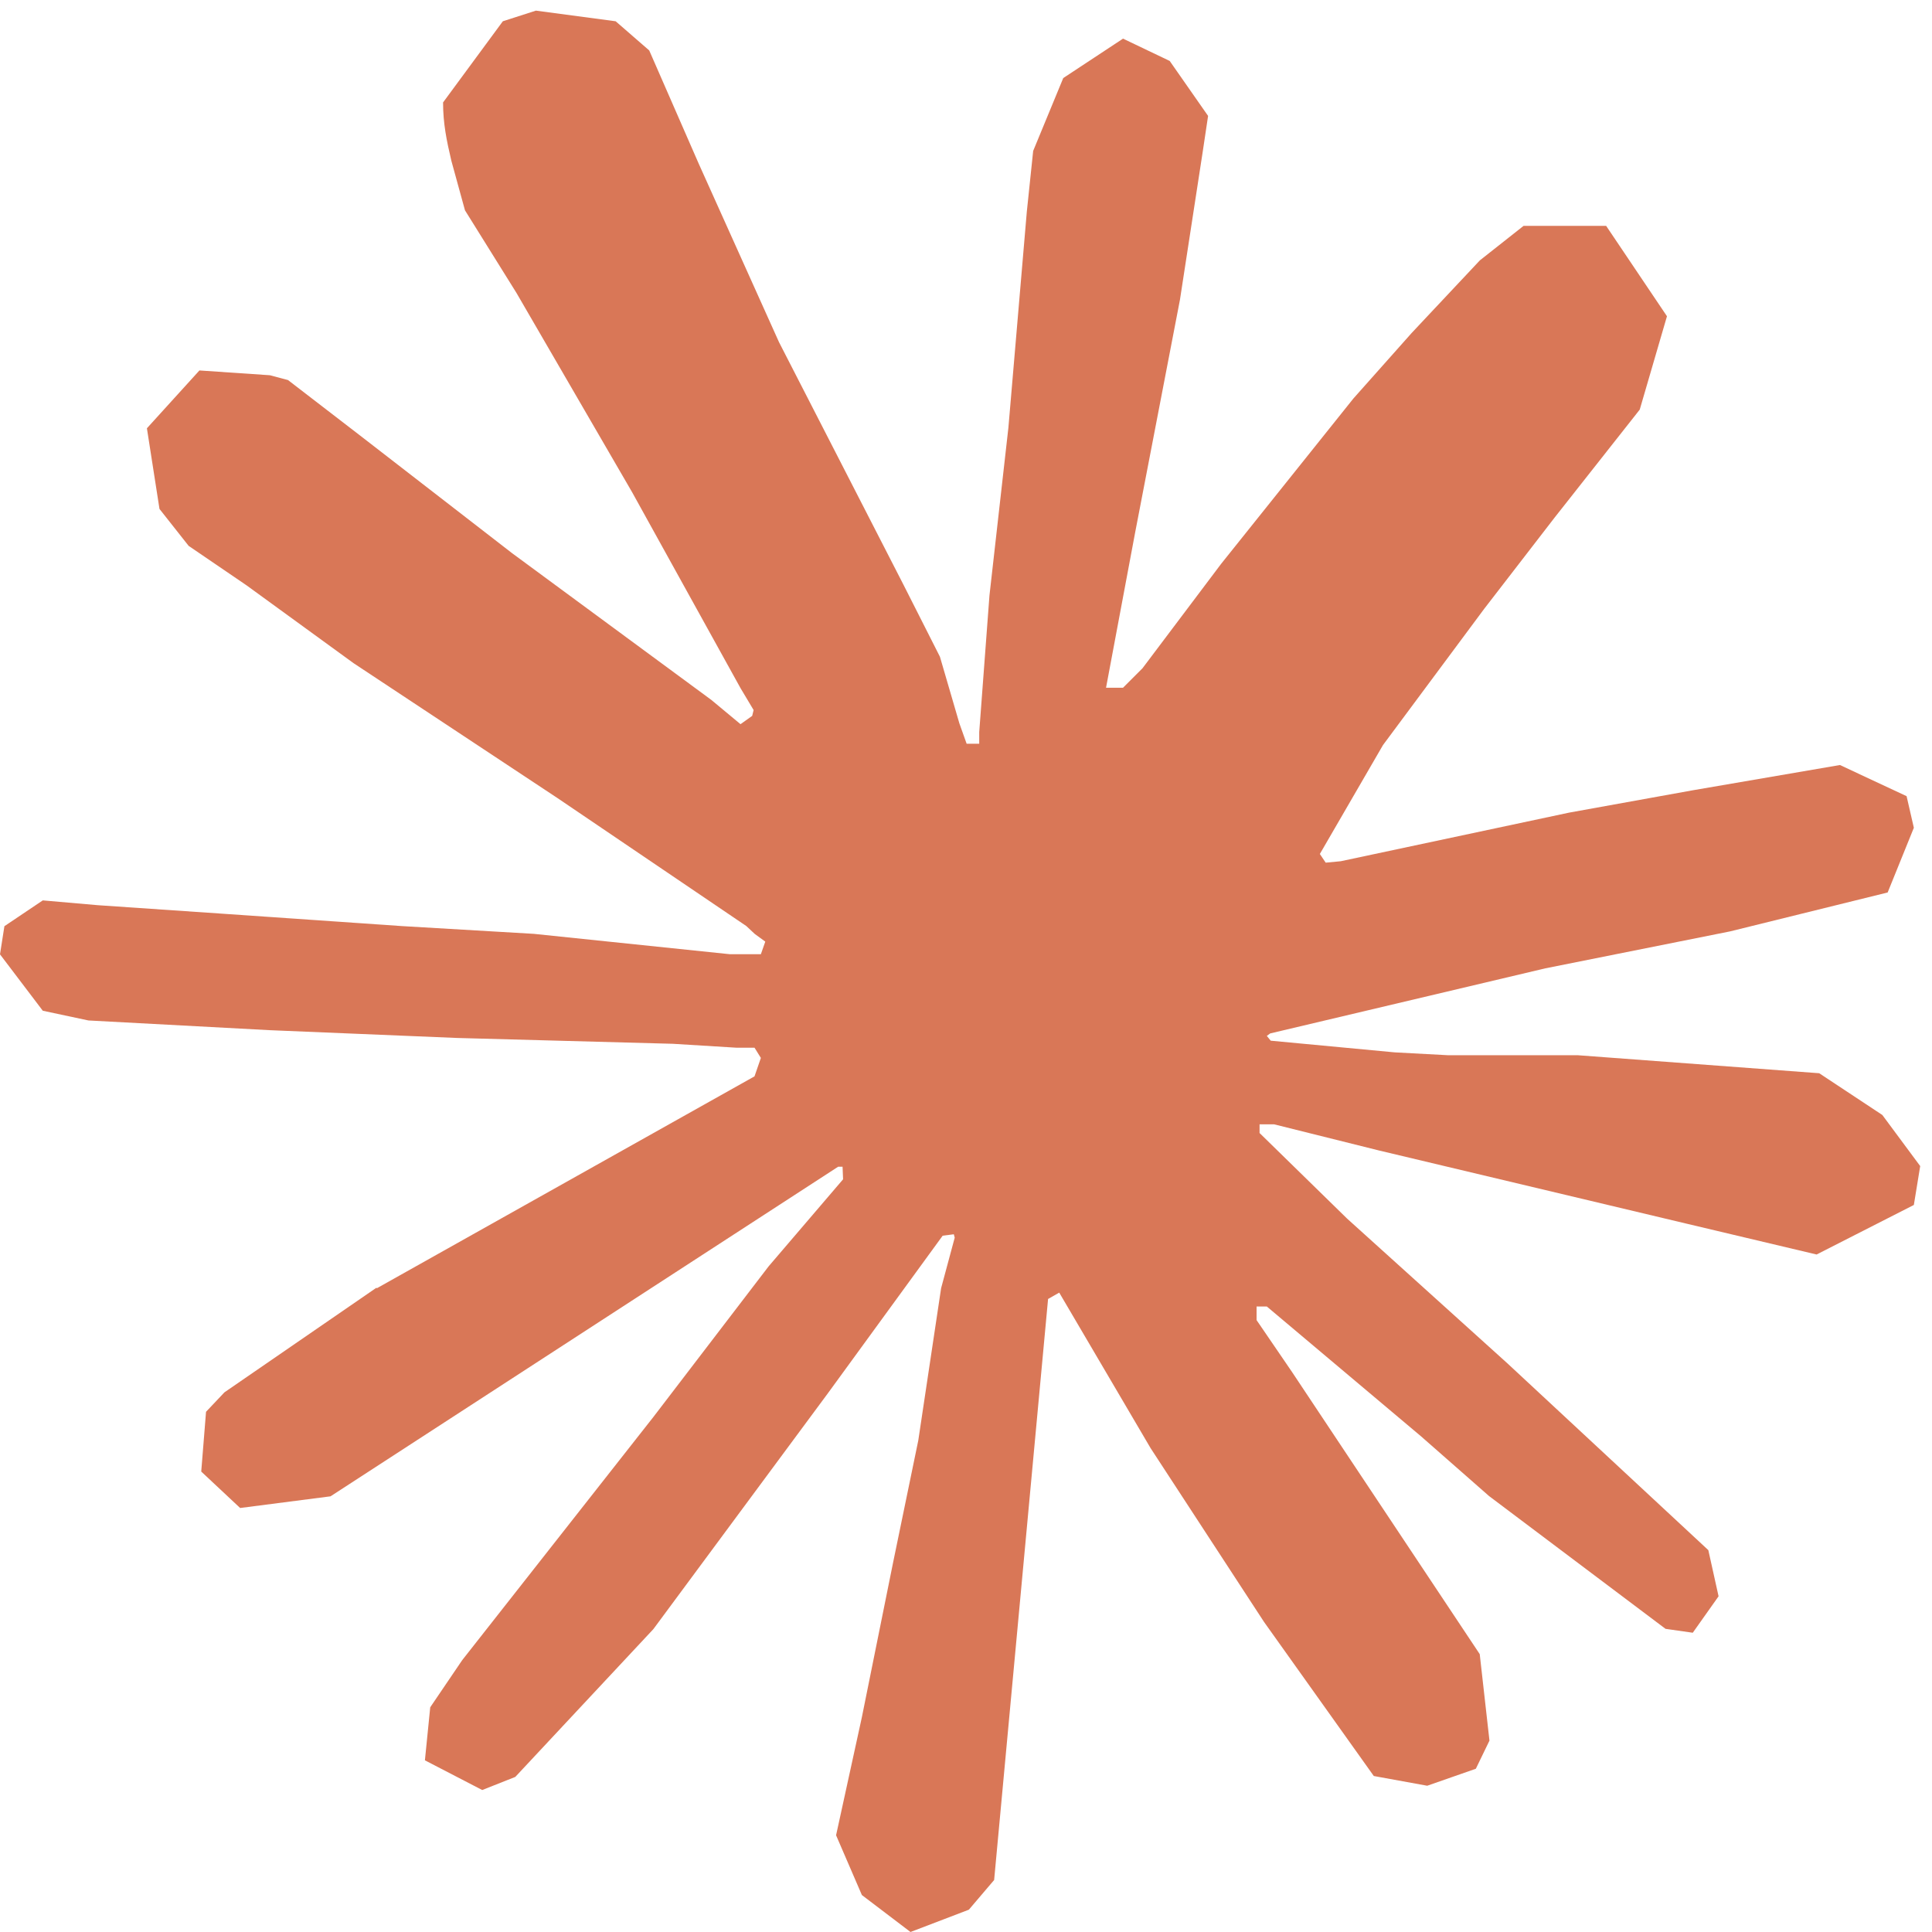
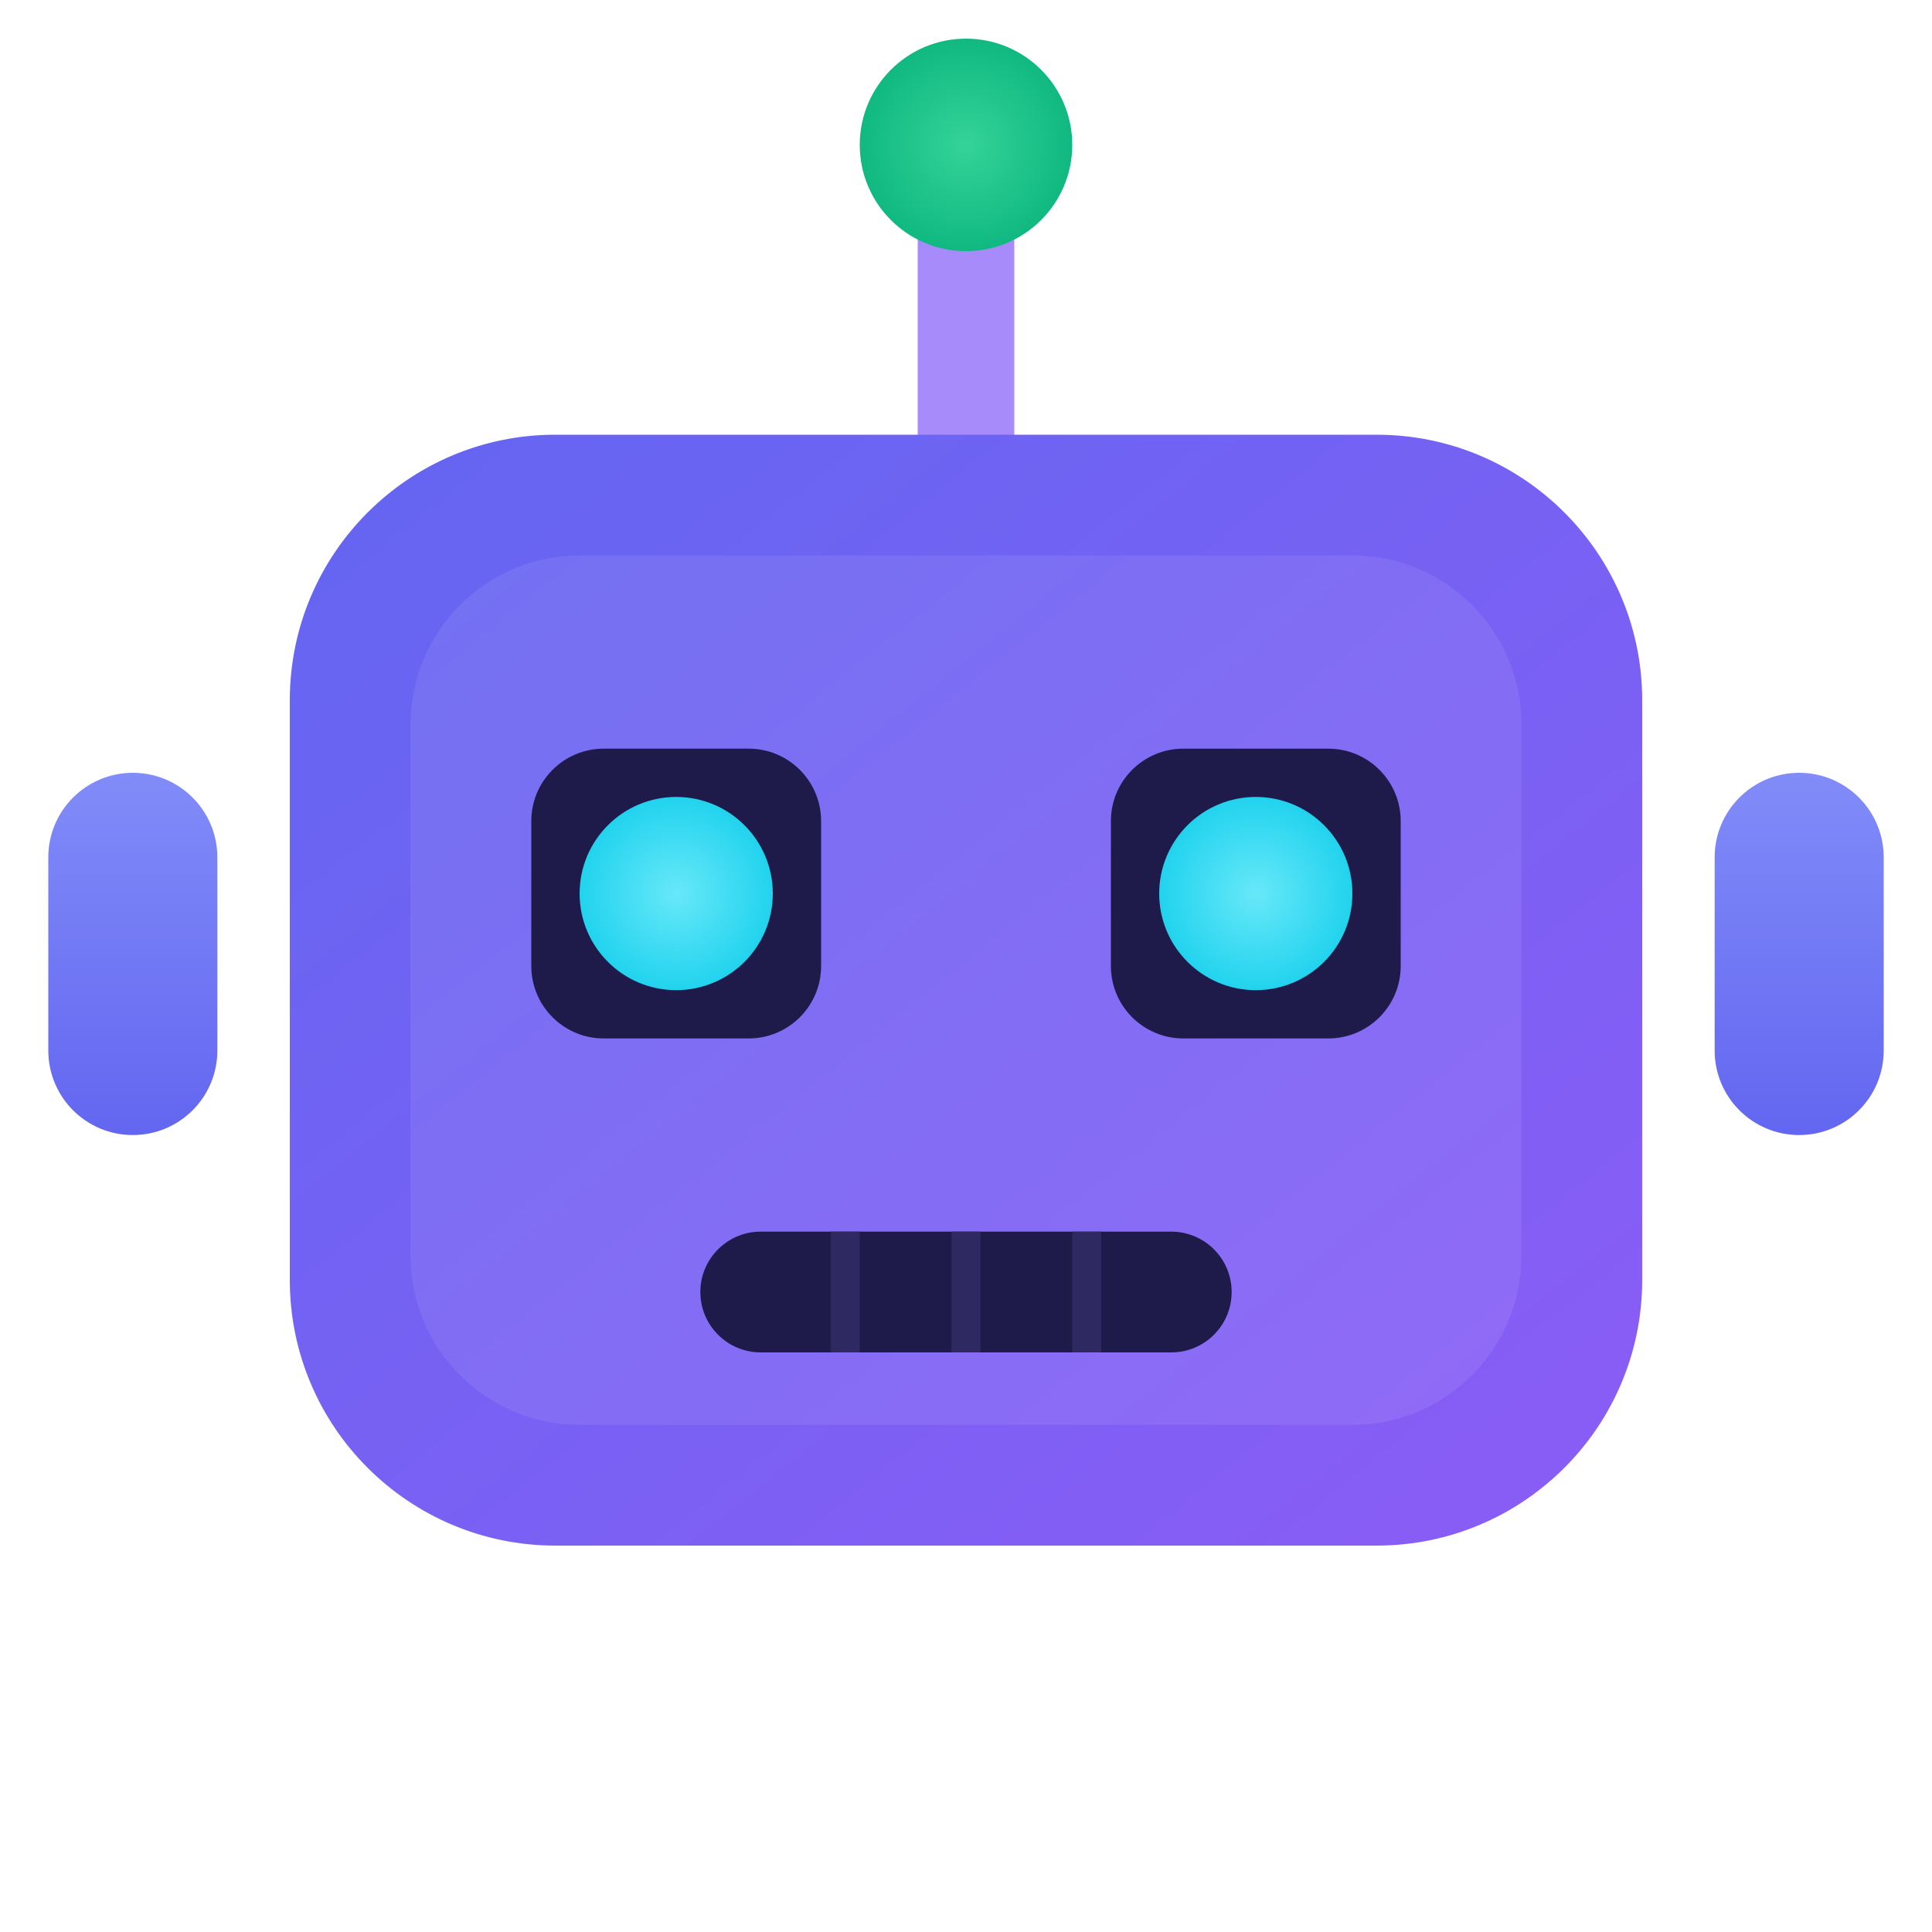
- <svg xmlns="http://www.w3.org/2000/svg" width="40" height="40" viewBox="0 0 1200 1200">
-   <path fill="#d97757" d="M 233.96 800.215 L 468.644 668.537 L 472.591 657.101 L 468.644 650.738 L 457.208 650.738 L 417.987 648.322 L 283.893 644.698 L 167.597 639.866 L 54.926 633.826 L 26.577 627.785 L 0 592.752 L 2.738 575.275 L 26.577 559.248 L 60.725 562.228 L 136.188 567.383 L 249.423 575.195 L 331.57 580.027 L 453.262 592.671 L 472.591 592.671 L 475.329 584.859 L 468.725 580.027 L 463.571 575.195 L 346.389 495.785 L 219.544 411.866 L 153.101 363.544 L 117.181 339.06 L 99.06 316.107 L 91.248 266.014 L 123.866 230.094 L 167.678 233.074 L 178.873 236.054 L 223.248 270.201 L 318.04 343.57 L 441.826 434.738 L 459.946 449.799 L 467.195 444.644 L 468.081 441.02 L 459.946 427.409 L 392.617 305.718 L 320.779 181.933 L 288.805 130.631 L 280.349 99.866 C 277.369 87.221 275.195 76.591 275.195 63.624 L 312.322 13.208 L 332.859 6.604 L 382.389 13.208 L 403.248 31.329 L 434.014 101.718 L 483.866 212.537 L 561.181 363.221 L 583.812 407.919 L 595.893 449.315 L 600.403 461.96 L 608.215 461.96 L 608.215 454.712 L 614.577 369.826 L 626.336 265.611 L 637.772 131.517 L 641.718 93.745 L 660.403 48.483 L 697.53 24 L 726.524 37.852 L 750.363 72 L 747.06 94.067 L 732.886 186.201 L 705.101 330.524 L 686.98 427.168 L 697.53 427.168 L 709.611 415.087 L 758.497 350.175 L 840.644 247.49 L 876.886 206.738 L 919.168 161.718 L 946.309 140.295 L 997.611 140.295 L 1035.383 196.43 L 1018.47 254.416 L 965.638 321.423 L 921.826 378.202 L 859.007 462.765 L 819.785 530.416 L 823.409 535.812 L 832.752 534.926 L 974.658 504.725 L 1051.329 490.873 L 1142.819 475.168 L 1184.215 494.497 L 1188.725 514.148 L 1172.456 554.336 L 1074.604 578.497 L 959.839 601.45 L 788.94 641.879 L 786.846 643.409 L 789.262 646.389 L 866.255 653.638 L 899.195 655.409 L 979.812 655.409 L 1129.933 666.604 L 1169.154 692.537 L 1192.671 724.269 L 1188.725 748.43 L 1128.322 779.195 L 1046.819 759.866 L 856.591 714.604 L 791.356 698.336 L 782.336 698.336 L 782.336 703.732 L 836.698 756.886 L 936.322 846.846 L 1061.074 962.819 L 1067.436 991.49 L 1051.409 1014.121 L 1034.497 1011.705 L 924.886 929.235 L 882.604 892.108 L 786.846 811.49 L 780.483 811.49 L 780.483 819.946 L 802.55 852.242 L 919.087 1027.409 L 925.128 1081.128 L 916.671 1098.604 L 886.47 1109.154 L 853.289 1103.114 L 785.074 1007.356 L 714.685 899.517 L 657.906 802.872 L 650.98 806.819 L 617.477 1167.705 L 601.772 1186.148 L 565.53 1200 L 535.329 1177.047 L 519.302 1139.92 L 535.329 1066.551 L 554.658 970.792 L 570.362 894.685 L 584.537 800.134 L 592.993 768.725 L 592.43 766.631 L 585.503 767.517 L 514.228 865.369 L 405.826 1011.866 L 320.054 1103.678 L 299.517 1111.812 L 263.92 1093.369 L 267.221 1060.43 L 287.114 1031.114 L 405.826 880.107 L 477.423 786.524 L 523.651 732.483 L 523.329 724.671 L 520.591 724.671 L 205.289 929.396 L 149.154 936.644 L 124.993 914.014 L 127.973 876.886 L 139.409 864.805 L 234.201 799.57 L 233.879 799.893 Z" />
+ <svg xmlns="http://www.w3.org/2000/svg" width="40" height="40" viewBox="0 0 40 40" fill="none">
+   <defs>
+     <linearGradient id="headGrad" x1="0" y1="0" x2="1" y2="1">
+       <stop offset="0%" stop-color="#6366F1" />
+       <stop offset="100%" stop-color="#8B5CF6" />
+     </linearGradient>
+     <radialGradient id="antennaGlow" cx="0.5" cy="0.5" r="0.5">
+       <stop offset="0%" stop-color="#34D399" />
+       <stop offset="100%" stop-color="#10B981" />
+     </radialGradient>
+     <radialGradient id="eyeGlow" cx="0.5" cy="0.5" r="0.5">
+       <stop offset="0%" stop-color="#67E8F9" />
+       <stop offset="100%" stop-color="#22D3EE" />
+     </radialGradient>
+     <linearGradient id="earGrad" x1="0" y1="0" x2="0" y2="1">
+       <stop offset="0%" stop-color="#818CF8" />
+       <stop offset="100%" stop-color="#6366F1" />
+     </linearGradient>
+   </defs>
+   <line x1="20" y1="4.5" x2="20" y2="9" stroke="#A78BFA" stroke-width="2" stroke-linecap="round" />
+   <circle cx="20" cy="3" r="2.2" fill="url(#antennaGlow)" />
+   <rect x="1" y="16" width="3.5" height="7.5" rx="1.75" fill="url(#earGrad)" />
+   <rect x="35.5" y="16" width="3.5" height="7.5" rx="1.75" fill="url(#earGrad)" />
+   <rect x="6" y="9" width="28" height="23" rx="5.5" ry="5.5" fill="url(#headGrad)" />
+   <rect x="8.5" y="11.5" width="23" height="18" rx="3.5" ry="3.5" fill="rgba(255,255,255,0.08)" />
+   <rect x="11" y="15.5" width="6" height="6" rx="1.5" fill="#1E1B4B" />
+   <rect x="23" y="15.5" width="6" height="6" rx="1.5" fill="#1E1B4B" />
+   <circle cx="14" cy="18.5" r="2" fill="url(#eyeGlow)" />
+   <circle cx="26" cy="18.5" r="2" fill="url(#eyeGlow)" />
+   <rect x="14.5" y="25.5" width="11" height="2.5" rx="1.25" fill="#1E1B4B" />
+   <line x1="17.5" y1="25.5" x2="17.5" y2="28" stroke="#2E2960" stroke-width="0.6" />
+   <line x1="20" y1="25.5" x2="20" y2="28" stroke="#2E2960" stroke-width="0.6" />
+   <line x1="22.5" y1="25.5" x2="22.5" y2="28" stroke="#2E2960" stroke-width="0.6" />
</svg>
